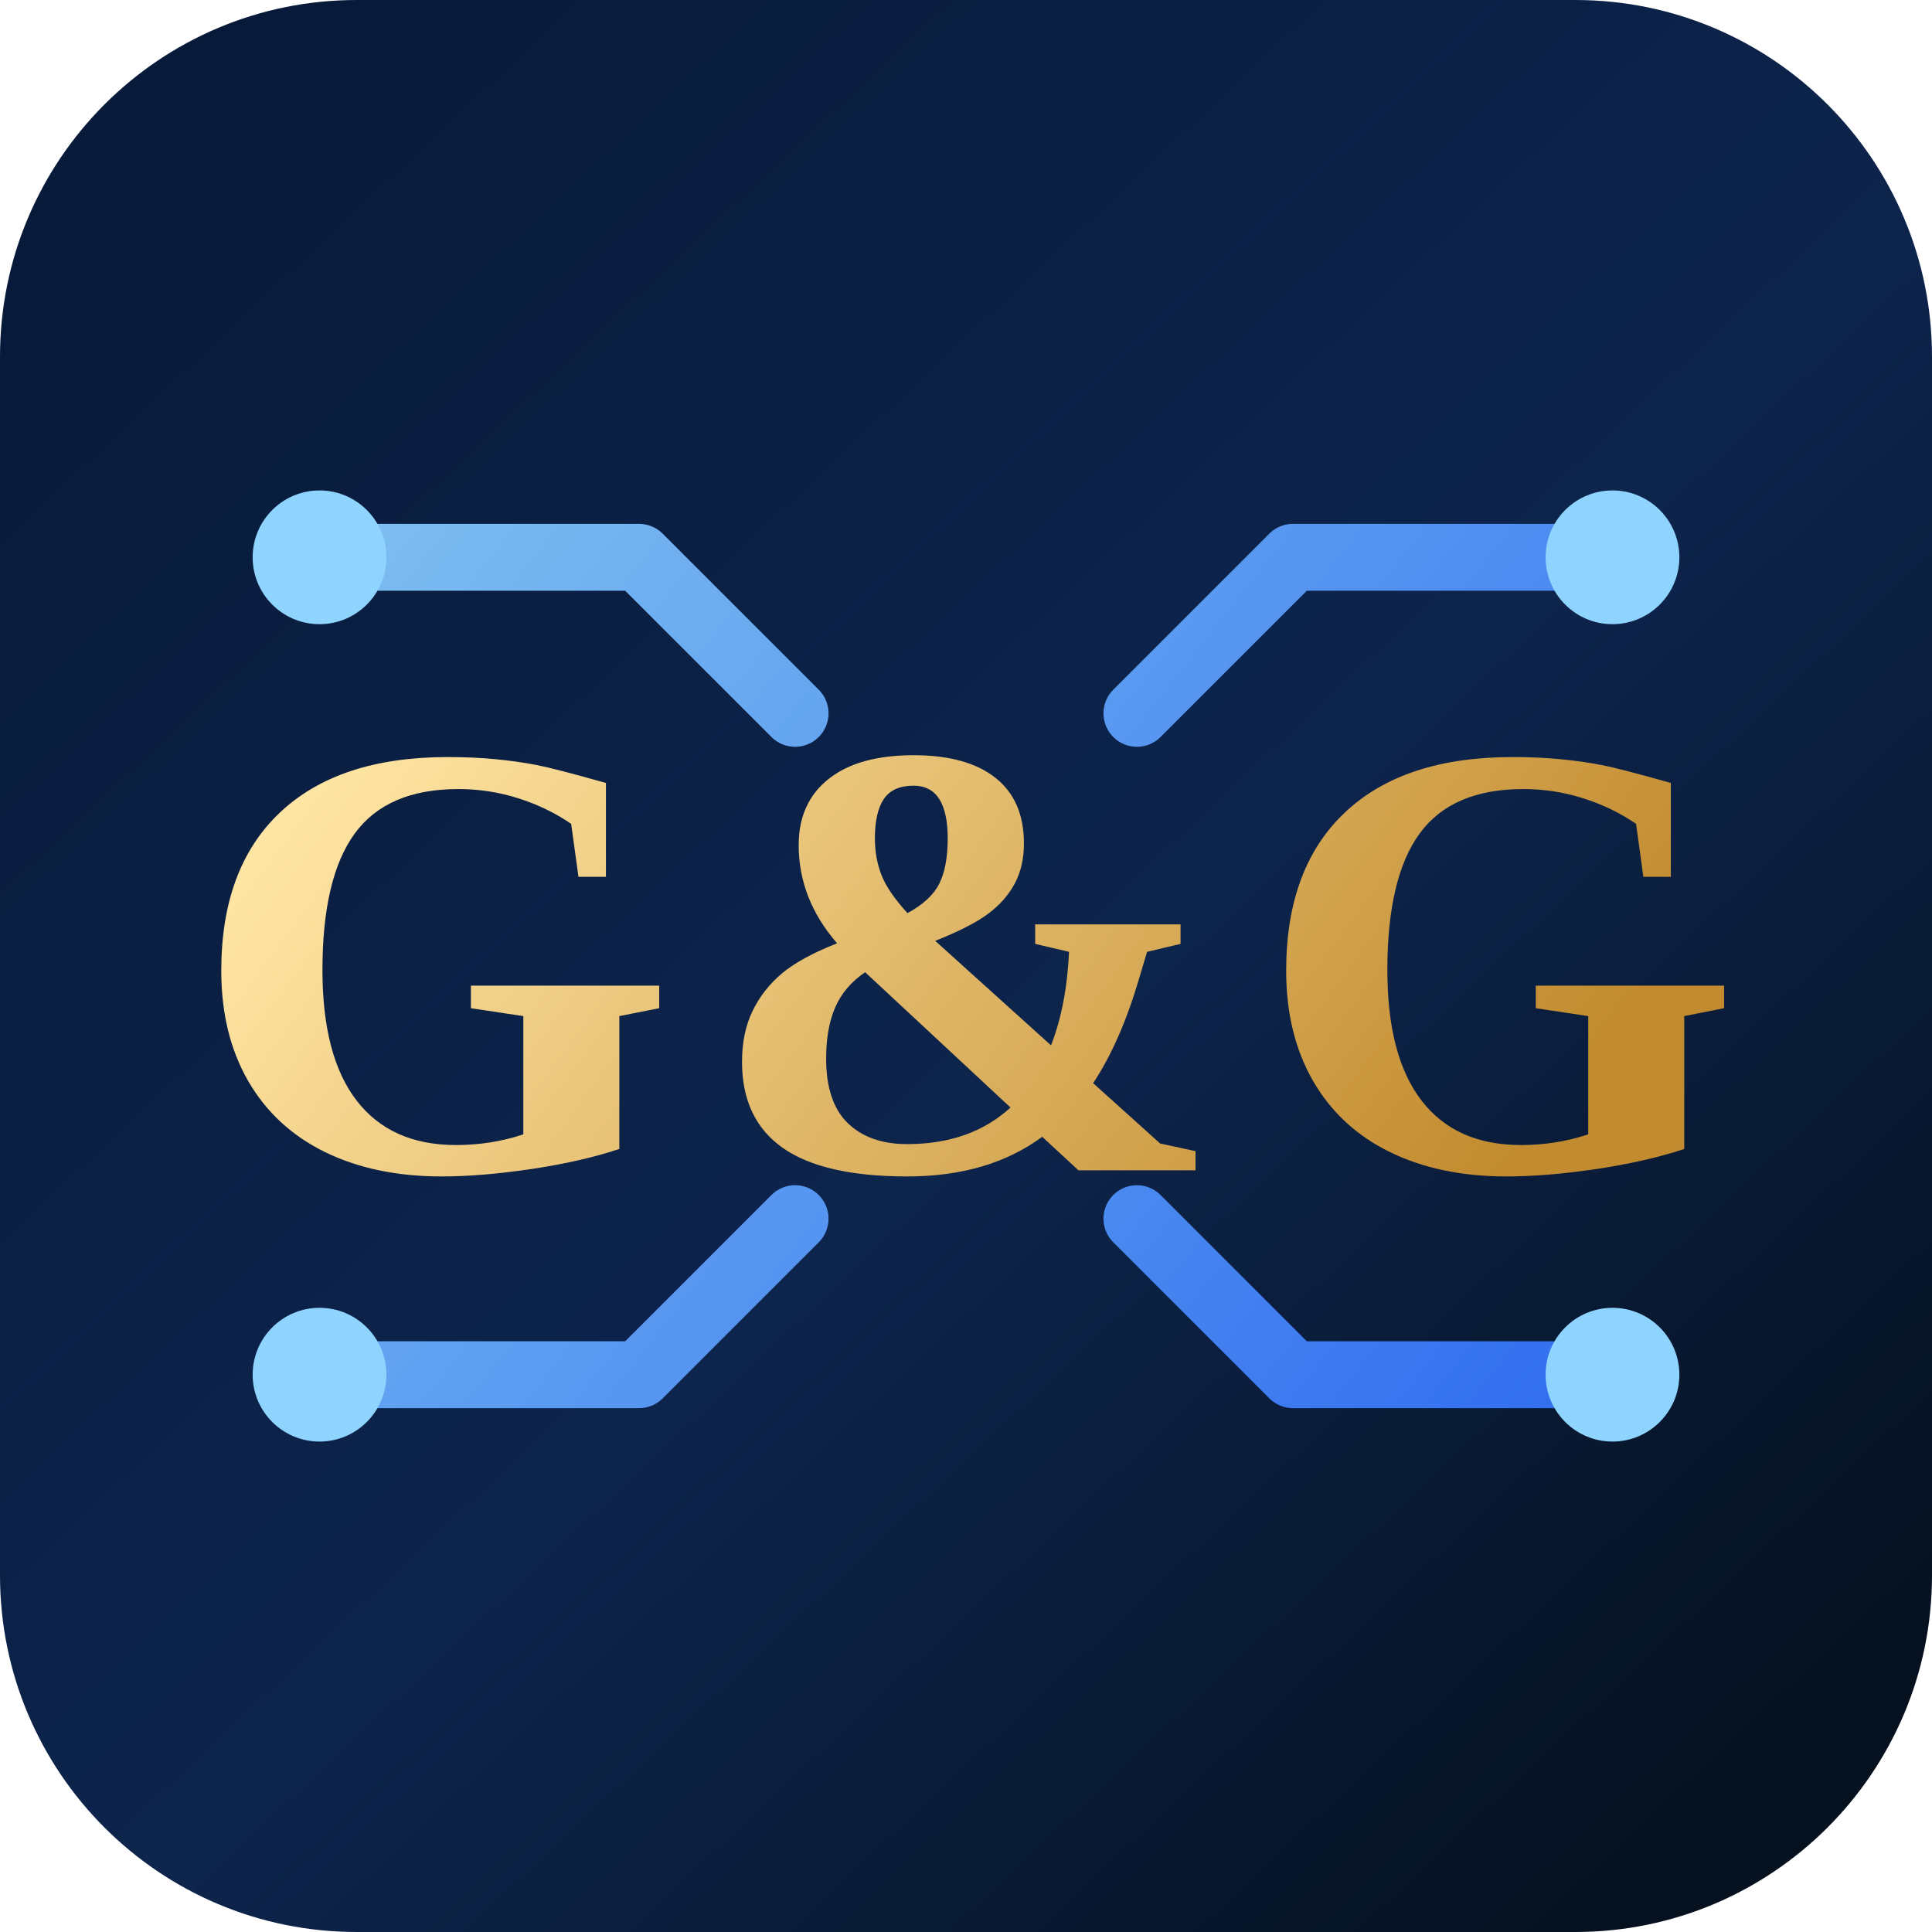
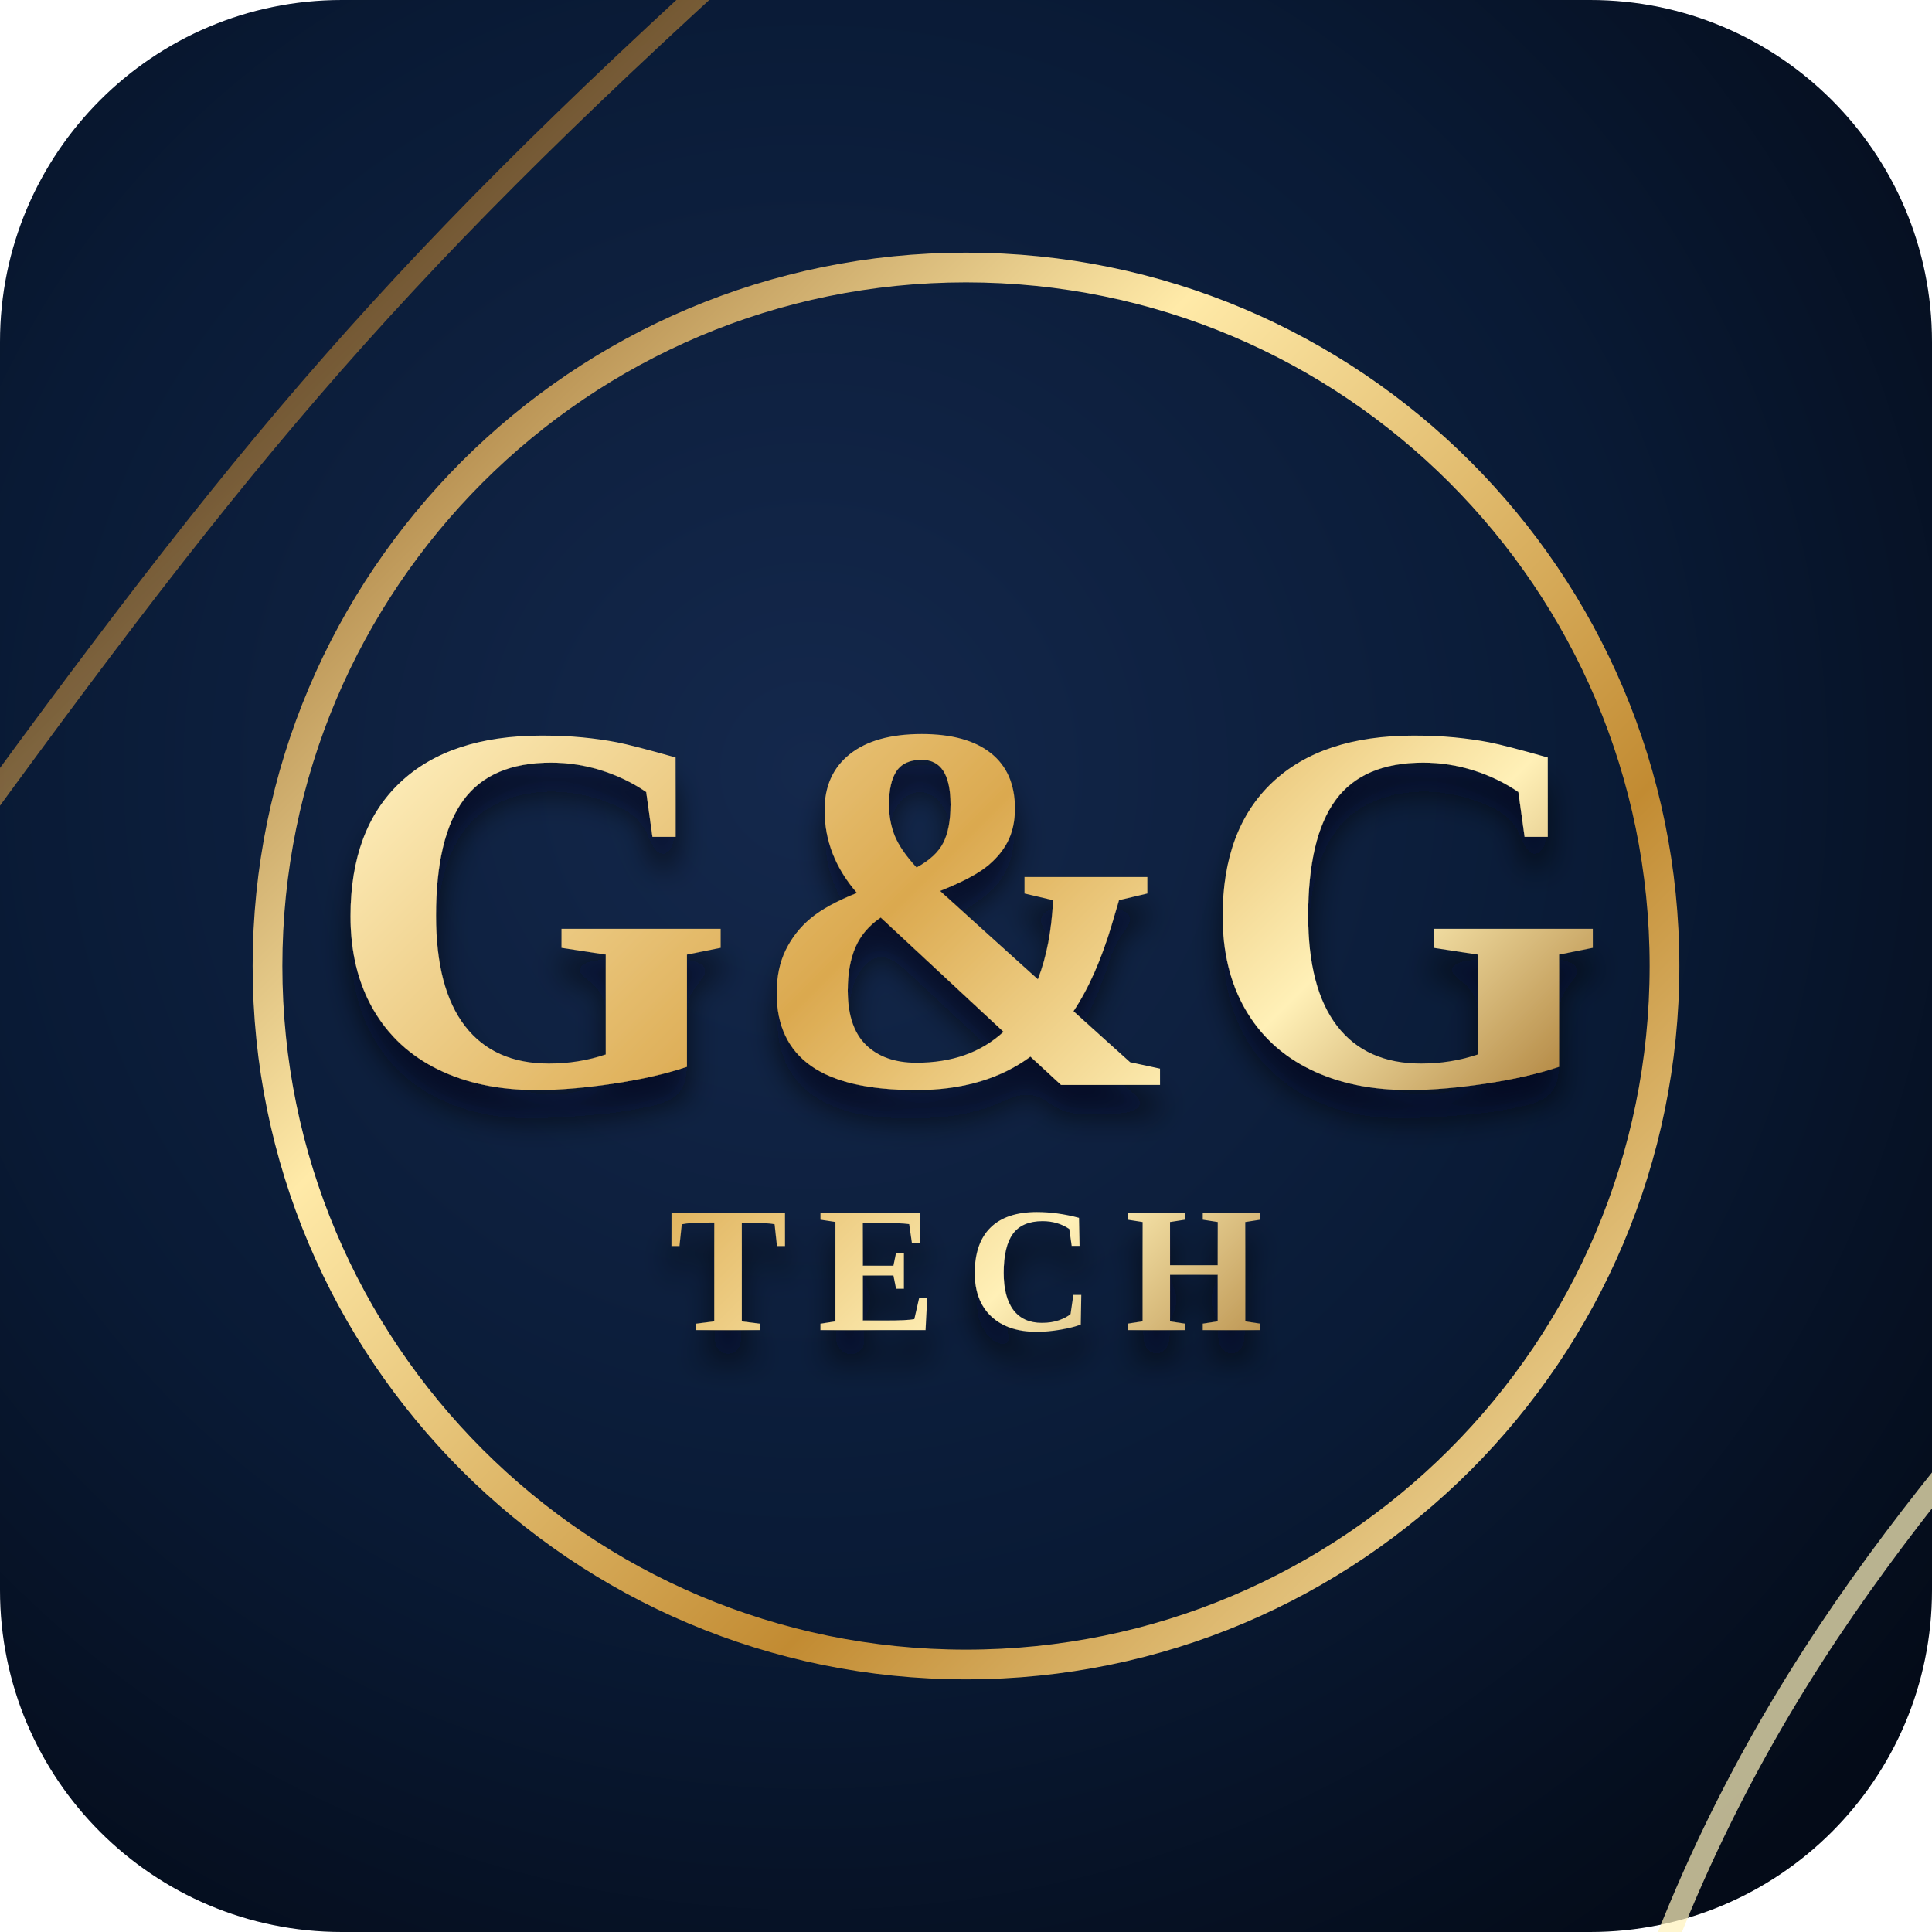
<svg xmlns="http://www.w3.org/2000/svg" viewBox="0 0 520 520" role="img" aria-labelledby="favicon-title">
  <defs>
-     <linearGradient id="bg" x1="44" y1="34" x2="472" y2="490" gradientUnits="userSpaceOnUse">
-       <stop stop-color="#081a3a" />
-       <stop offset="0.55" stop-color="#0d244c" />
-       <stop offset="1" stop-color="#06111f" />
+     <radialGradient id="bgGlow" cx="42%" cy="40%" r="74%">
+       <stop offset="0" stop-color="#14284c" />
+       <stop offset="0.58" stop-color="#091a35" />
+       <stop offset="1" stop-color="#040b18" />
+     </radialGradient>
+     <linearGradient id="gold" x1="150" y1="150" x2="370" y2="370" gradientUnits="userSpaceOnUse">
+       <stop stop-color="#fff0be" />
+       <stop offset="0.42" stop-color="#dba94f" />
+       <stop offset="0.72" stop-color="#fff0b7" />
+       <stop offset="1" stop-color="#9c6921" />
    </linearGradient>
-     <linearGradient id="gold" x1="130" y1="150" x2="386" y2="340" gradientUnits="userSpaceOnUse">
-       <stop stop-color="#ffe5a3" />
-       <stop offset="1" stop-color="#c28b2f" />
+     <linearGradient id="goldLine" x1="72" y1="72" x2="448" y2="448" gradientUnits="userSpaceOnUse">
+       <stop stop-color="#8c5a1d" />
+       <stop offset="0.34" stop-color="#ffeaa8" />
+       <stop offset="0.68" stop-color="#c28b32" />
+       <stop offset="1" stop-color="#fff2bd" />
    </linearGradient>
-     <linearGradient id="blue" x1="70" y1="110" x2="450" y2="410" gradientUnits="userSpaceOnUse">
-       <stop stop-color="#8ed4ff" />
-       <stop offset="1" stop-color="#2d6dff" />
-     </linearGradient>
+     <filter id="letterShadow" x="-20%" y="-20%" width="140%" height="150%">
+       <feDropShadow dx="0" dy="8" stdDeviation="4" flood-color="#020612" flood-opacity="0.62" />
+     </filter>
  </defs>
-   <rect width="520" height="520" rx="96" fill="url(#bg)" />
-   <g fill="none" stroke="url(#blue)" stroke-linecap="round" stroke-linejoin="round" stroke-width="18" opacity="0.92">
-     <path d="M86 150h86l42 42" />
-     <path d="M434 150h-86l-42 42" />
-     <path d="M86 370h86l42-42" />
-     <path d="M434 370h-86l-42-42" />
+   <rect width="520" height="520" rx="92" fill="url(#bgGlow)" />
+   <path d="M-22 242 C62 126 100 78 204 -16" fill="none" stroke="url(#goldLine)" stroke-width="6" opacity="0.72" />
+   <path d="M442 540 C476 442 532 388 576 334" fill="none" stroke="url(#goldLine)" stroke-width="6" opacity="0.72" />
+   <circle cx="260" cy="260" r="188" fill="none" stroke="url(#goldLine)" stroke-width="8" />
+   <g filter="url(#letterShadow)">
+     <text x="260" y="292" text-anchor="middle" fill="url(#gold)" font-family="Georgia, Times New Roman, serif" font-size="142" font-weight="700" letter-spacing="3">G&amp;G</text>
+     <text x="260" y="358" text-anchor="middle" fill="url(#gold)" font-family="Georgia, Times New Roman, serif" font-size="48" font-weight="700" letter-spacing="8">TECH</text>
  </g>
-   <g fill="#8ed4ff">
-     <circle cx="86" cy="150" r="18" />
-     <circle cx="434" cy="150" r="18" />
-     <circle cx="86" cy="370" r="18" />
-     <circle cx="434" cy="370" r="18" />
-   </g>
-   <text x="260" y="315" text-anchor="middle" font-size="168" font-family="Georgia, Times New Roman, serif" font-weight="700" letter-spacing="8" fill="url(#gold)">G&amp;G</text>
</svg>
